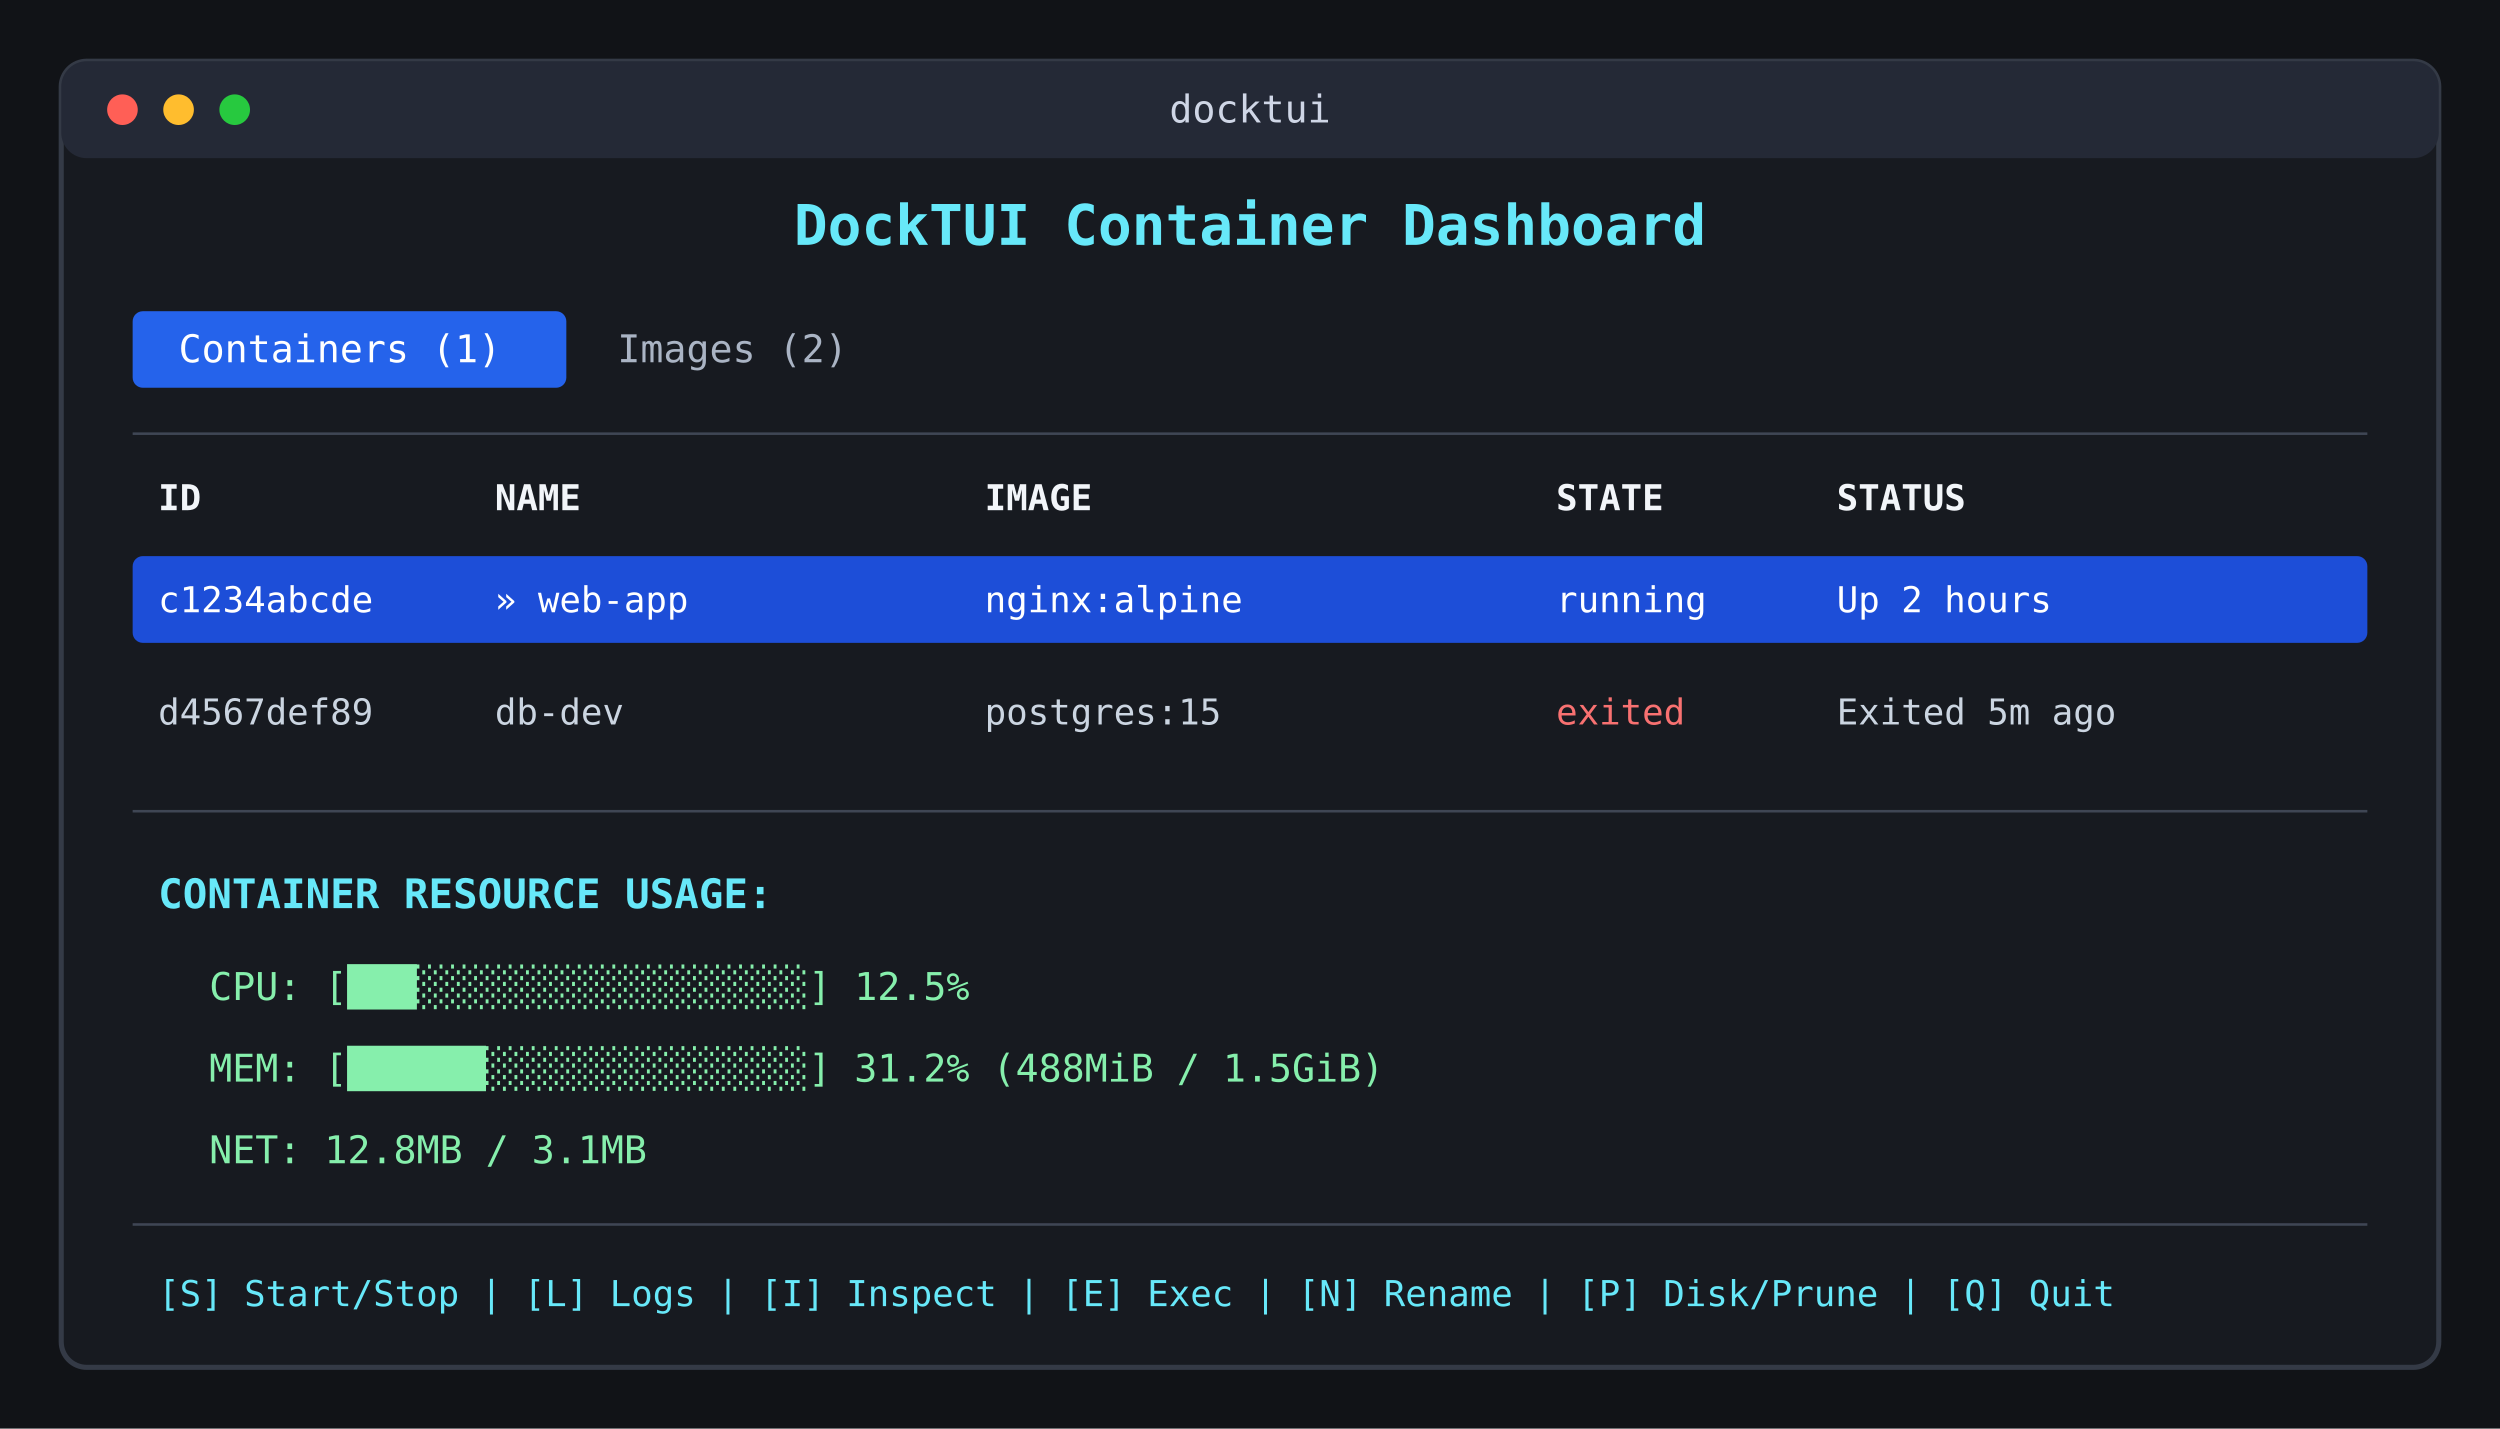
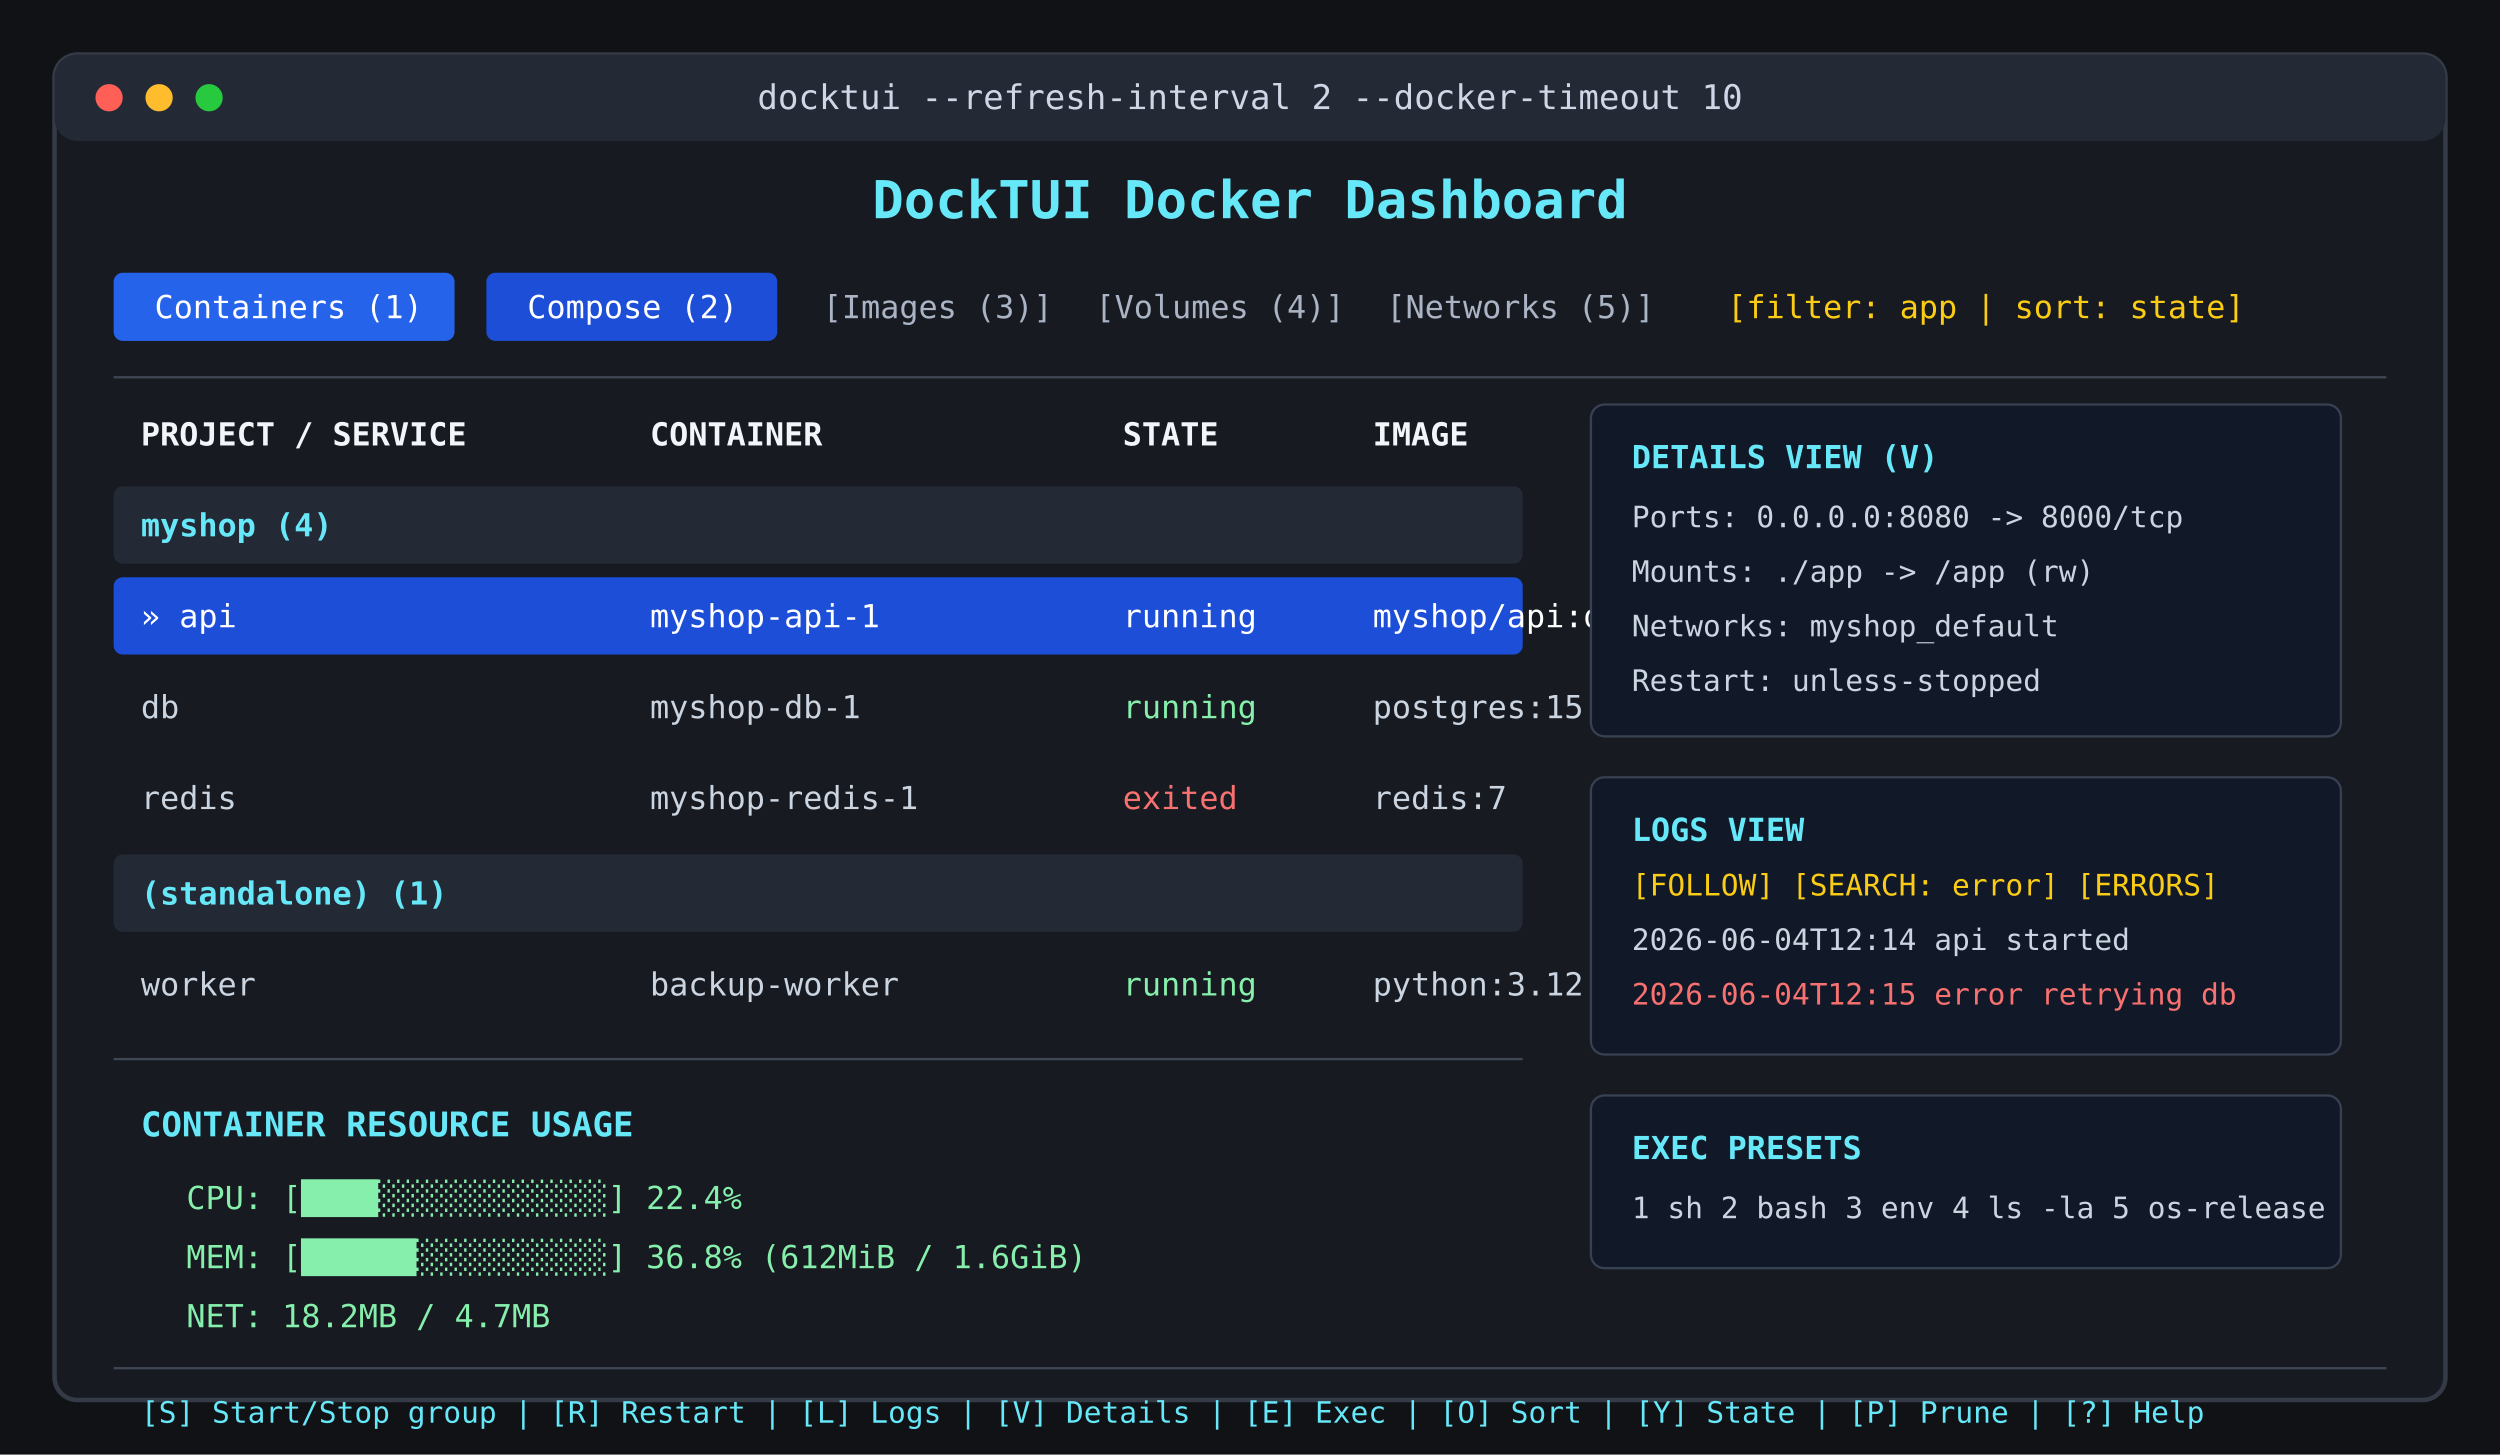
- <svg xmlns="http://www.w3.org/2000/svg" width="980" height="560" viewBox="0 0 980 560" role="img" aria-labelledby="title desc">
-   <rect width="980" height="560" fill="#111317" />
-   <rect x="24" y="24" width="932" height="512" rx="10" fill="#171a20" stroke="#343a46" stroke-width="2" />
-   <rect x="24" y="24" width="932" height="38" rx="10" fill="#242936" />
+ <svg xmlns="http://www.w3.org/2000/svg" width="1100" height="640" viewBox="0 0 1100 640" role="img" aria-labelledby="title desc">
+   <rect width="1100" height="640" fill="#101216" />
+   <rect x="24" y="24" width="1052" height="592" rx="10" fill="#171a20" stroke="#343a46" stroke-width="2" />
+   <rect x="24" y="24" width="1052" height="38" rx="10" fill="#242936" />
  <circle cx="48" cy="43" r="6" fill="#ff5f56" />
  <circle cx="70" cy="43" r="6" fill="#ffbd2e" />
  <circle cx="92" cy="43" r="6" fill="#27c93f" />
-   <text x="490" y="48" text-anchor="middle" font-family="Consolas, Menlo, monospace" font-size="15" fill="#cfd6e6">docktui</text>
-   <text x="490" y="96" text-anchor="middle" font-family="Consolas, Menlo, monospace" font-size="22" font-weight="700" fill="#67e8f9">DockTUI Container Dashboard</text>
-   <rect x="52" y="122" width="170" height="30" rx="4" fill="#2563eb" />
-   <text x="70" y="142" font-family="Consolas, Menlo, monospace" font-size="15" fill="#ffffff">Containers (1)</text>
-   <text x="242" y="142" font-family="Consolas, Menlo, monospace" font-size="15" fill="#aab4c4">Images (2)</text>
-   <line x1="52" y1="170" x2="928" y2="170" stroke="#3f4654" />
-   <text x="62" y="200" font-family="Consolas, Menlo, monospace" font-size="14" font-weight="700" fill="#f2f5f9">ID</text>
-   <text x="194" y="200" font-family="Consolas, Menlo, monospace" font-size="14" font-weight="700" fill="#f2f5f9">NAME</text>
-   <text x="386" y="200" font-family="Consolas, Menlo, monospace" font-size="14" font-weight="700" fill="#f2f5f9">IMAGE</text>
-   <text x="610" y="200" font-family="Consolas, Menlo, monospace" font-size="14" font-weight="700" fill="#f2f5f9">STATE</text>
-   <text x="720" y="200" font-family="Consolas, Menlo, monospace" font-size="14" font-weight="700" fill="#f2f5f9">STATUS</text>
-   <rect x="52" y="218" width="876" height="34" rx="4" fill="#1d4ed8" />
-   <text x="62" y="240" font-family="Consolas, Menlo, monospace" font-size="14" fill="#ffffff">c1234abcde</text>
-   <text x="194" y="240" font-family="Consolas, Menlo, monospace" font-size="14" fill="#ffffff">» web-app</text>
-   <text x="386" y="240" font-family="Consolas, Menlo, monospace" font-size="14" fill="#ffffff">nginx:alpine</text>
-   <text x="610" y="240" font-family="Consolas, Menlo, monospace" font-size="14" fill="#ffffff">running</text>
-   <text x="720" y="240" font-family="Consolas, Menlo, monospace" font-size="14" fill="#ffffff">Up 2 hours</text>
-   <text x="62" y="284" font-family="Consolas, Menlo, monospace" font-size="14" fill="#cbd5e1">d4567def89</text>
-   <text x="194" y="284" font-family="Consolas, Menlo, monospace" font-size="14" fill="#cbd5e1">  db-dev</text>
-   <text x="386" y="284" font-family="Consolas, Menlo, monospace" font-size="14" fill="#cbd5e1">postgres:15</text>
-   <text x="610" y="284" font-family="Consolas, Menlo, monospace" font-size="14" fill="#f87171">exited</text>
-   <text x="720" y="284" font-family="Consolas, Menlo, monospace" font-size="14" fill="#cbd5e1">Exited 5m ago</text>
-   <line x1="52" y1="318" x2="928" y2="318" stroke="#3f4654" />
-   <text x="62" y="356" font-family="Consolas, Menlo, monospace" font-size="16" font-weight="700" fill="#67e8f9">CONTAINER RESOURCE USAGE:</text>
-   <text x="82" y="392" font-family="Consolas, Menlo, monospace" font-size="15" fill="#86efac">CPU:  [███░░░░░░░░░░░░░░░░░] 12.5%</text>
-   <text x="82" y="424" font-family="Consolas, Menlo, monospace" font-size="15" fill="#86efac">MEM:  [██████░░░░░░░░░░░░░░] 31.2% (488MiB / 1.5GiB)</text>
-   <text x="82" y="456" font-family="Consolas, Menlo, monospace" font-size="15" fill="#86efac">NET:  12.8MB / 3.1MB</text>
-   <line x1="52" y1="480" x2="928" y2="480" stroke="#3f4654" />
-   <text x="62" y="512" font-family="Consolas, Menlo, monospace" font-size="14" fill="#67e8f9">[S] Start/Stop | [L] Logs | [I] Inspect | [E] Exec | [N] Rename | [P] Disk/Prune | [Q] Quit</text>
+   <text x="550" y="48" text-anchor="middle" font-family="Consolas, Menlo, monospace" font-size="15" fill="#cfd6e6">docktui --refresh-interval 2 --docker-timeout 10</text>
+   <text x="550" y="96" text-anchor="middle" font-family="Consolas, Menlo, monospace" font-size="23" font-weight="700" fill="#67e8f9">DockTUI Docker Dashboard</text>
+   <rect x="50" y="120" width="150" height="30" rx="4" fill="#2563eb" />
+   <text x="68" y="140" font-family="Consolas, Menlo, monospace" font-size="14" fill="#ffffff">Containers (1)</text>
+   <rect x="214" y="120" width="128" height="30" rx="4" fill="#1d4ed8" />
+   <text x="232" y="140" font-family="Consolas, Menlo, monospace" font-size="14" fill="#ffffff">Compose (2)</text>
+   <text x="362" y="140" font-family="Consolas, Menlo, monospace" font-size="14" fill="#aab4c4">[Images (3)]</text>
+   <text x="482" y="140" font-family="Consolas, Menlo, monospace" font-size="14" fill="#aab4c4">[Volumes (4)]</text>
+   <text x="610" y="140" font-family="Consolas, Menlo, monospace" font-size="14" fill="#aab4c4">[Networks (5)]</text>
+   <text x="760" y="140" font-family="Consolas, Menlo, monospace" font-size="14" fill="#facc15">[filter: app | sort: state]</text>
+   <line x1="50" y1="166" x2="1050" y2="166" stroke="#3f4654" />
+   <text x="62" y="196" font-family="Consolas, Menlo, monospace" font-size="14" font-weight="700" fill="#f2f5f9">PROJECT / SERVICE</text>
+   <text x="286" y="196" font-family="Consolas, Menlo, monospace" font-size="14" font-weight="700" fill="#f2f5f9">CONTAINER</text>
+   <text x="494" y="196" font-family="Consolas, Menlo, monospace" font-size="14" font-weight="700" fill="#f2f5f9">STATE</text>
+   <text x="604" y="196" font-family="Consolas, Menlo, monospace" font-size="14" font-weight="700" fill="#f2f5f9">IMAGE</text>
+   <rect x="50" y="214" width="620" height="34" rx="4" fill="#242936" />
+   <text x="62" y="236" font-family="Consolas, Menlo, monospace" font-size="14" font-weight="700" fill="#67e8f9">myshop  (4)</text>
+   <rect x="50" y="254" width="620" height="34" rx="4" fill="#1d4ed8" />
+   <text x="62" y="276" font-family="Consolas, Menlo, monospace" font-size="14" fill="#ffffff">» api</text>
+   <text x="286" y="276" font-family="Consolas, Menlo, monospace" font-size="14" fill="#ffffff">myshop-api-1</text>
+   <text x="494" y="276" font-family="Consolas, Menlo, monospace" font-size="14" fill="#ffffff">running</text>
+   <text x="604" y="276" font-family="Consolas, Menlo, monospace" font-size="14" fill="#ffffff">myshop/api:dev</text>
+   <text x="62" y="316" font-family="Consolas, Menlo, monospace" font-size="14" fill="#cbd5e1">  db</text>
+   <text x="286" y="316" font-family="Consolas, Menlo, monospace" font-size="14" fill="#cbd5e1">myshop-db-1</text>
+   <text x="494" y="316" font-family="Consolas, Menlo, monospace" font-size="14" fill="#86efac">running</text>
+   <text x="604" y="316" font-family="Consolas, Menlo, monospace" font-size="14" fill="#cbd5e1">postgres:15</text>
+   <text x="62" y="356" font-family="Consolas, Menlo, monospace" font-size="14" fill="#cbd5e1">  redis</text>
+   <text x="286" y="356" font-family="Consolas, Menlo, monospace" font-size="14" fill="#cbd5e1">myshop-redis-1</text>
+   <text x="494" y="356" font-family="Consolas, Menlo, monospace" font-size="14" fill="#f87171">exited</text>
+   <text x="604" y="356" font-family="Consolas, Menlo, monospace" font-size="14" fill="#cbd5e1">redis:7</text>
+   <rect x="50" y="376" width="620" height="34" rx="4" fill="#242936" />
+   <text x="62" y="398" font-family="Consolas, Menlo, monospace" font-size="14" font-weight="700" fill="#67e8f9">(standalone)  (1)</text>
+   <text x="62" y="438" font-family="Consolas, Menlo, monospace" font-size="14" fill="#cbd5e1">  worker</text>
+   <text x="286" y="438" font-family="Consolas, Menlo, monospace" font-size="14" fill="#cbd5e1">backup-worker</text>
+   <text x="494" y="438" font-family="Consolas, Menlo, monospace" font-size="14" fill="#86efac">running</text>
+   <text x="604" y="438" font-family="Consolas, Menlo, monospace" font-size="14" fill="#cbd5e1">python:3.12</text>
+   <line x1="50" y1="466" x2="670" y2="466" stroke="#3f4654" />
+   <text x="62" y="500" font-family="Consolas, Menlo, monospace" font-size="15" font-weight="700" fill="#67e8f9">CONTAINER RESOURCE USAGE</text>
+   <text x="82" y="532" font-family="Consolas, Menlo, monospace" font-size="14" fill="#86efac">CPU: [████░░░░░░░░░░░░] 22.4%</text>
+   <text x="82" y="558" font-family="Consolas, Menlo, monospace" font-size="14" fill="#86efac">MEM: [██████░░░░░░░░░░] 36.8% (612MiB / 1.6GiB)</text>
+   <text x="82" y="584" font-family="Consolas, Menlo, monospace" font-size="14" fill="#86efac">NET: 18.2MB / 4.7MB</text>
+   <rect x="700" y="178" width="330" height="146" rx="6" fill="#111827" stroke="#374151" />
+   <text x="718" y="206" font-family="Consolas, Menlo, monospace" font-size="14" font-weight="700" fill="#67e8f9">DETAILS VIEW (V)</text>
+   <text x="718" y="232" font-family="Consolas, Menlo, monospace" font-size="13" fill="#cbd5e1">Ports: 0.0.0.0:8080 -&gt; 8000/tcp</text>
+   <text x="718" y="256" font-family="Consolas, Menlo, monospace" font-size="13" fill="#cbd5e1">Mounts: ./app -&gt; /app (rw)</text>
+   <text x="718" y="280" font-family="Consolas, Menlo, monospace" font-size="13" fill="#cbd5e1">Networks: myshop_default</text>
+   <text x="718" y="304" font-family="Consolas, Menlo, monospace" font-size="13" fill="#cbd5e1">Restart: unless-stopped</text>
+   <rect x="700" y="342" width="330" height="122" rx="6" fill="#111827" stroke="#374151" />
+   <text x="718" y="370" font-family="Consolas, Menlo, monospace" font-size="14" font-weight="700" fill="#67e8f9">LOGS VIEW</text>
+   <text x="718" y="394" font-family="Consolas, Menlo, monospace" font-size="13" fill="#facc15">[FOLLOW] [SEARCH: error] [ERRORS]</text>
+   <text x="718" y="418" font-family="Consolas, Menlo, monospace" font-size="13" fill="#cbd5e1">2026-06-04T12:14 api started</text>
+   <text x="718" y="442" font-family="Consolas, Menlo, monospace" font-size="13" fill="#f87171">2026-06-04T12:15 error retrying db</text>
+   <rect x="700" y="482" width="330" height="76" rx="6" fill="#111827" stroke="#374151" />
+   <text x="718" y="510" font-family="Consolas, Menlo, monospace" font-size="14" font-weight="700" fill="#67e8f9">EXEC PRESETS</text>
+   <text x="718" y="536" font-family="Consolas, Menlo, monospace" font-size="13" fill="#cbd5e1">1 sh  2 bash  3 env  4 ls -la  5 os-release</text>
+   <line x1="50" y1="602" x2="1050" y2="602" stroke="#3f4654" />
+   <text x="62" y="626" font-family="Consolas, Menlo, monospace" font-size="13" fill="#67e8f9">[S] Start/Stop group | [R] Restart | [L] Logs | [V] Details | [E] Exec | [O] Sort | [Y] State | [P] Prune | [?] Help</text>
</svg>
